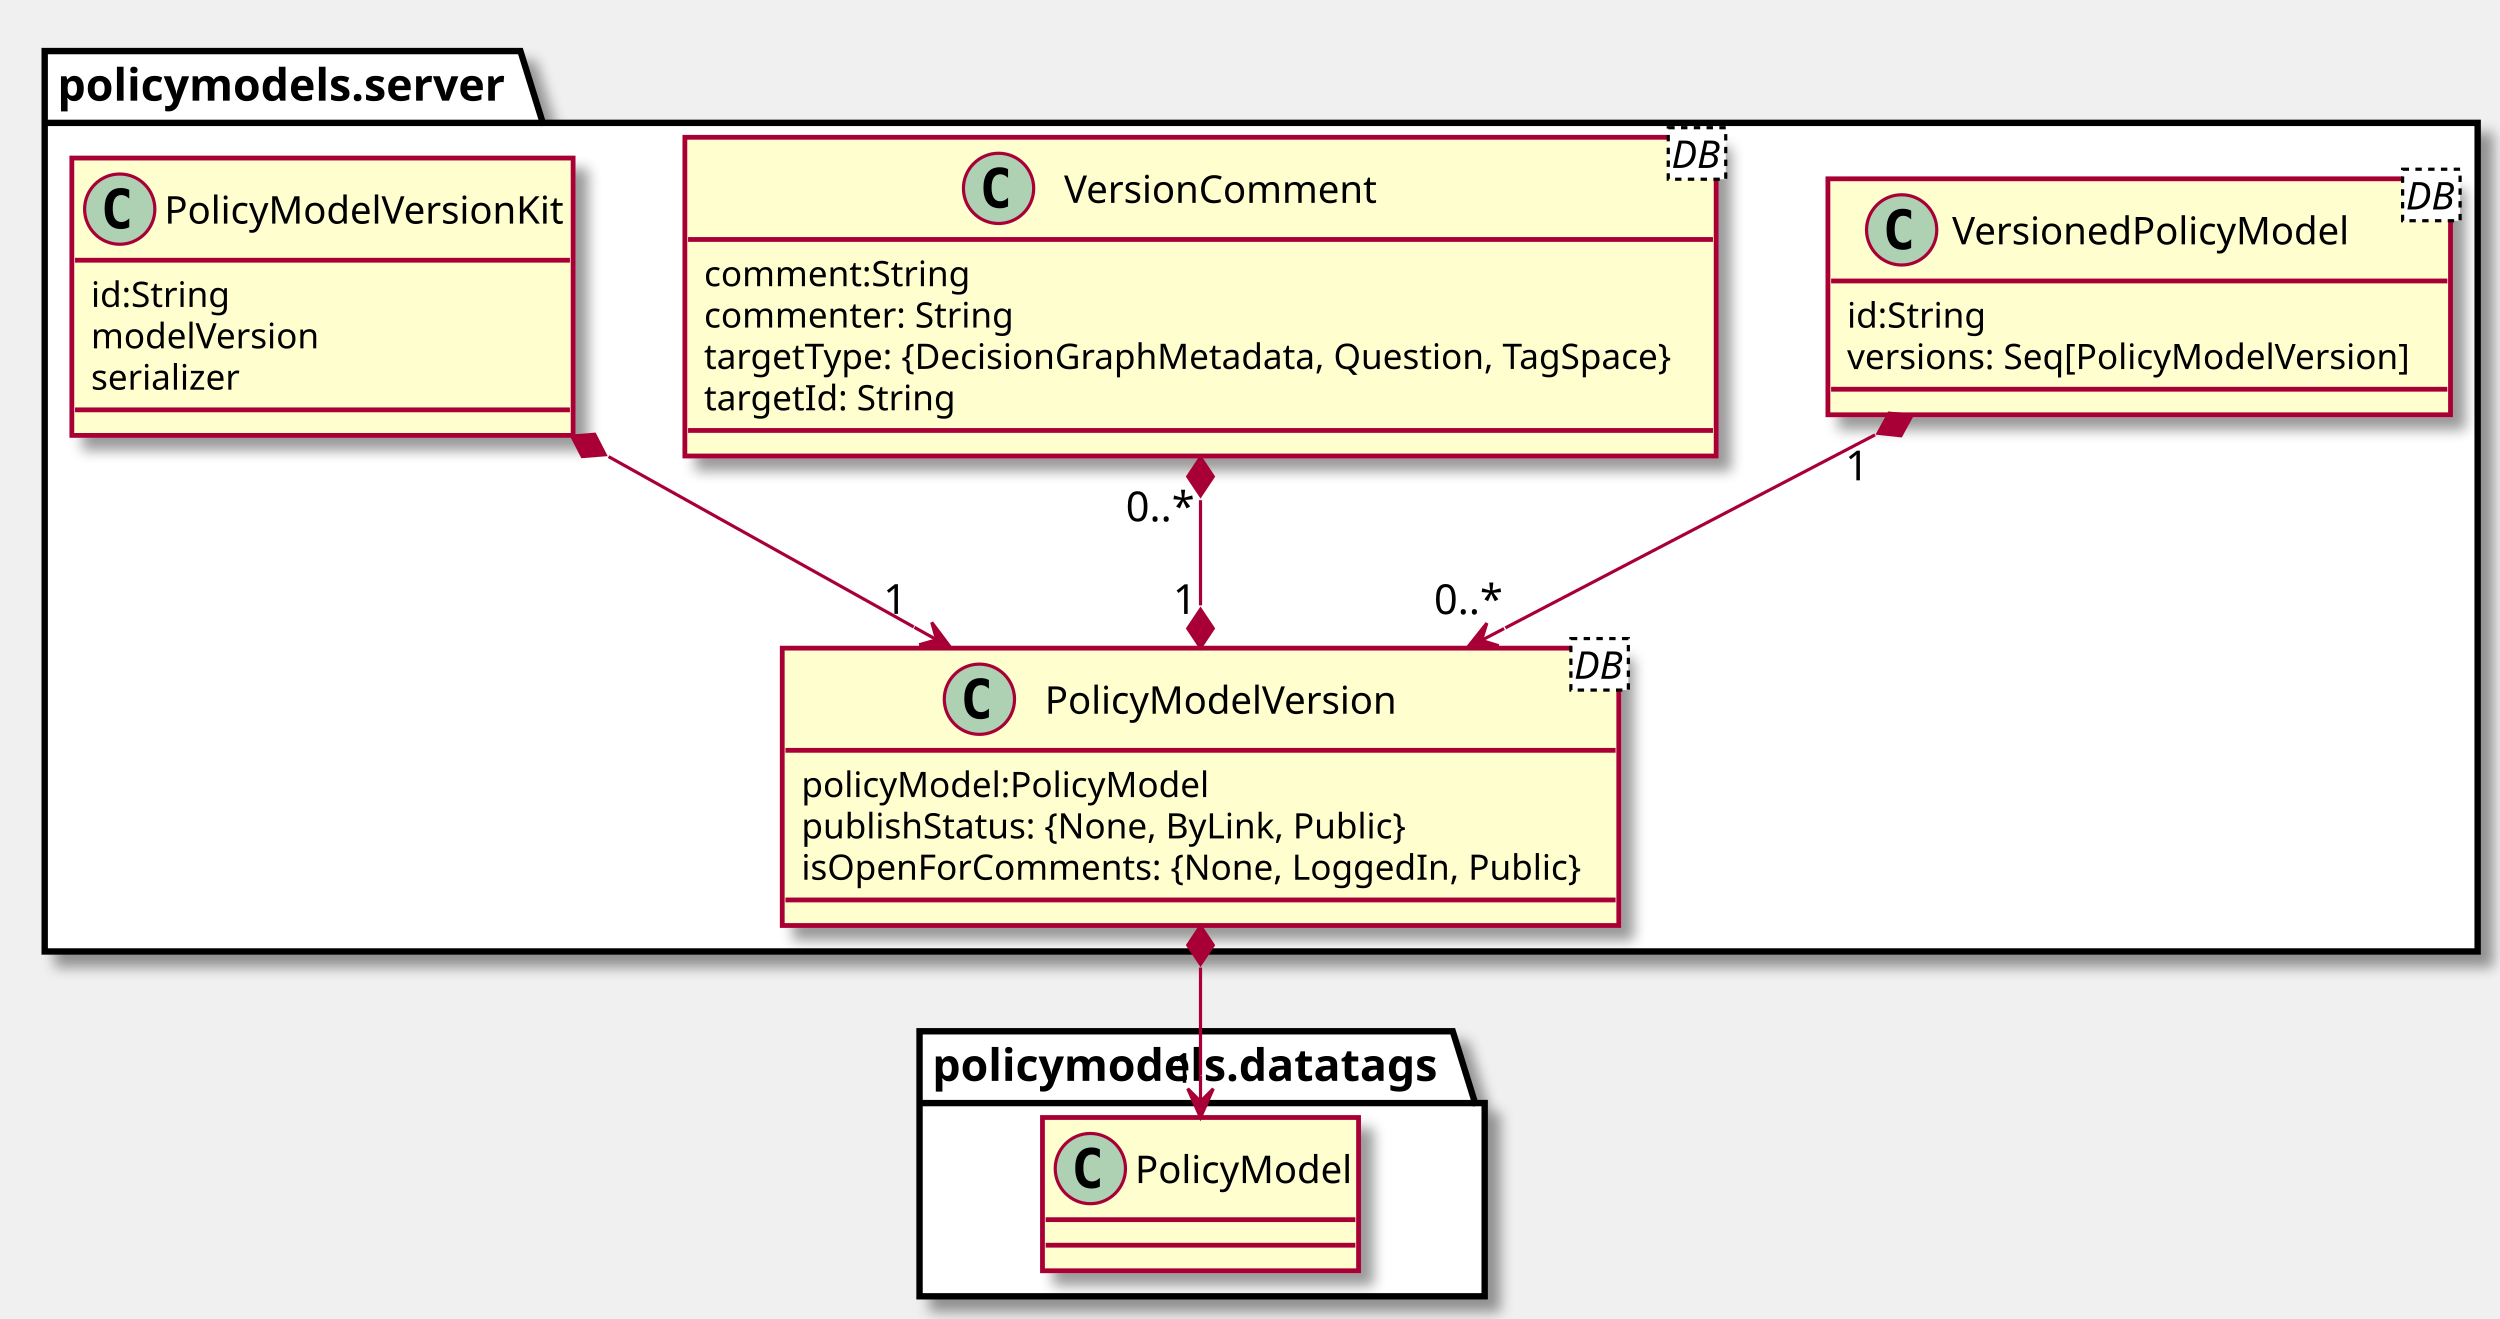
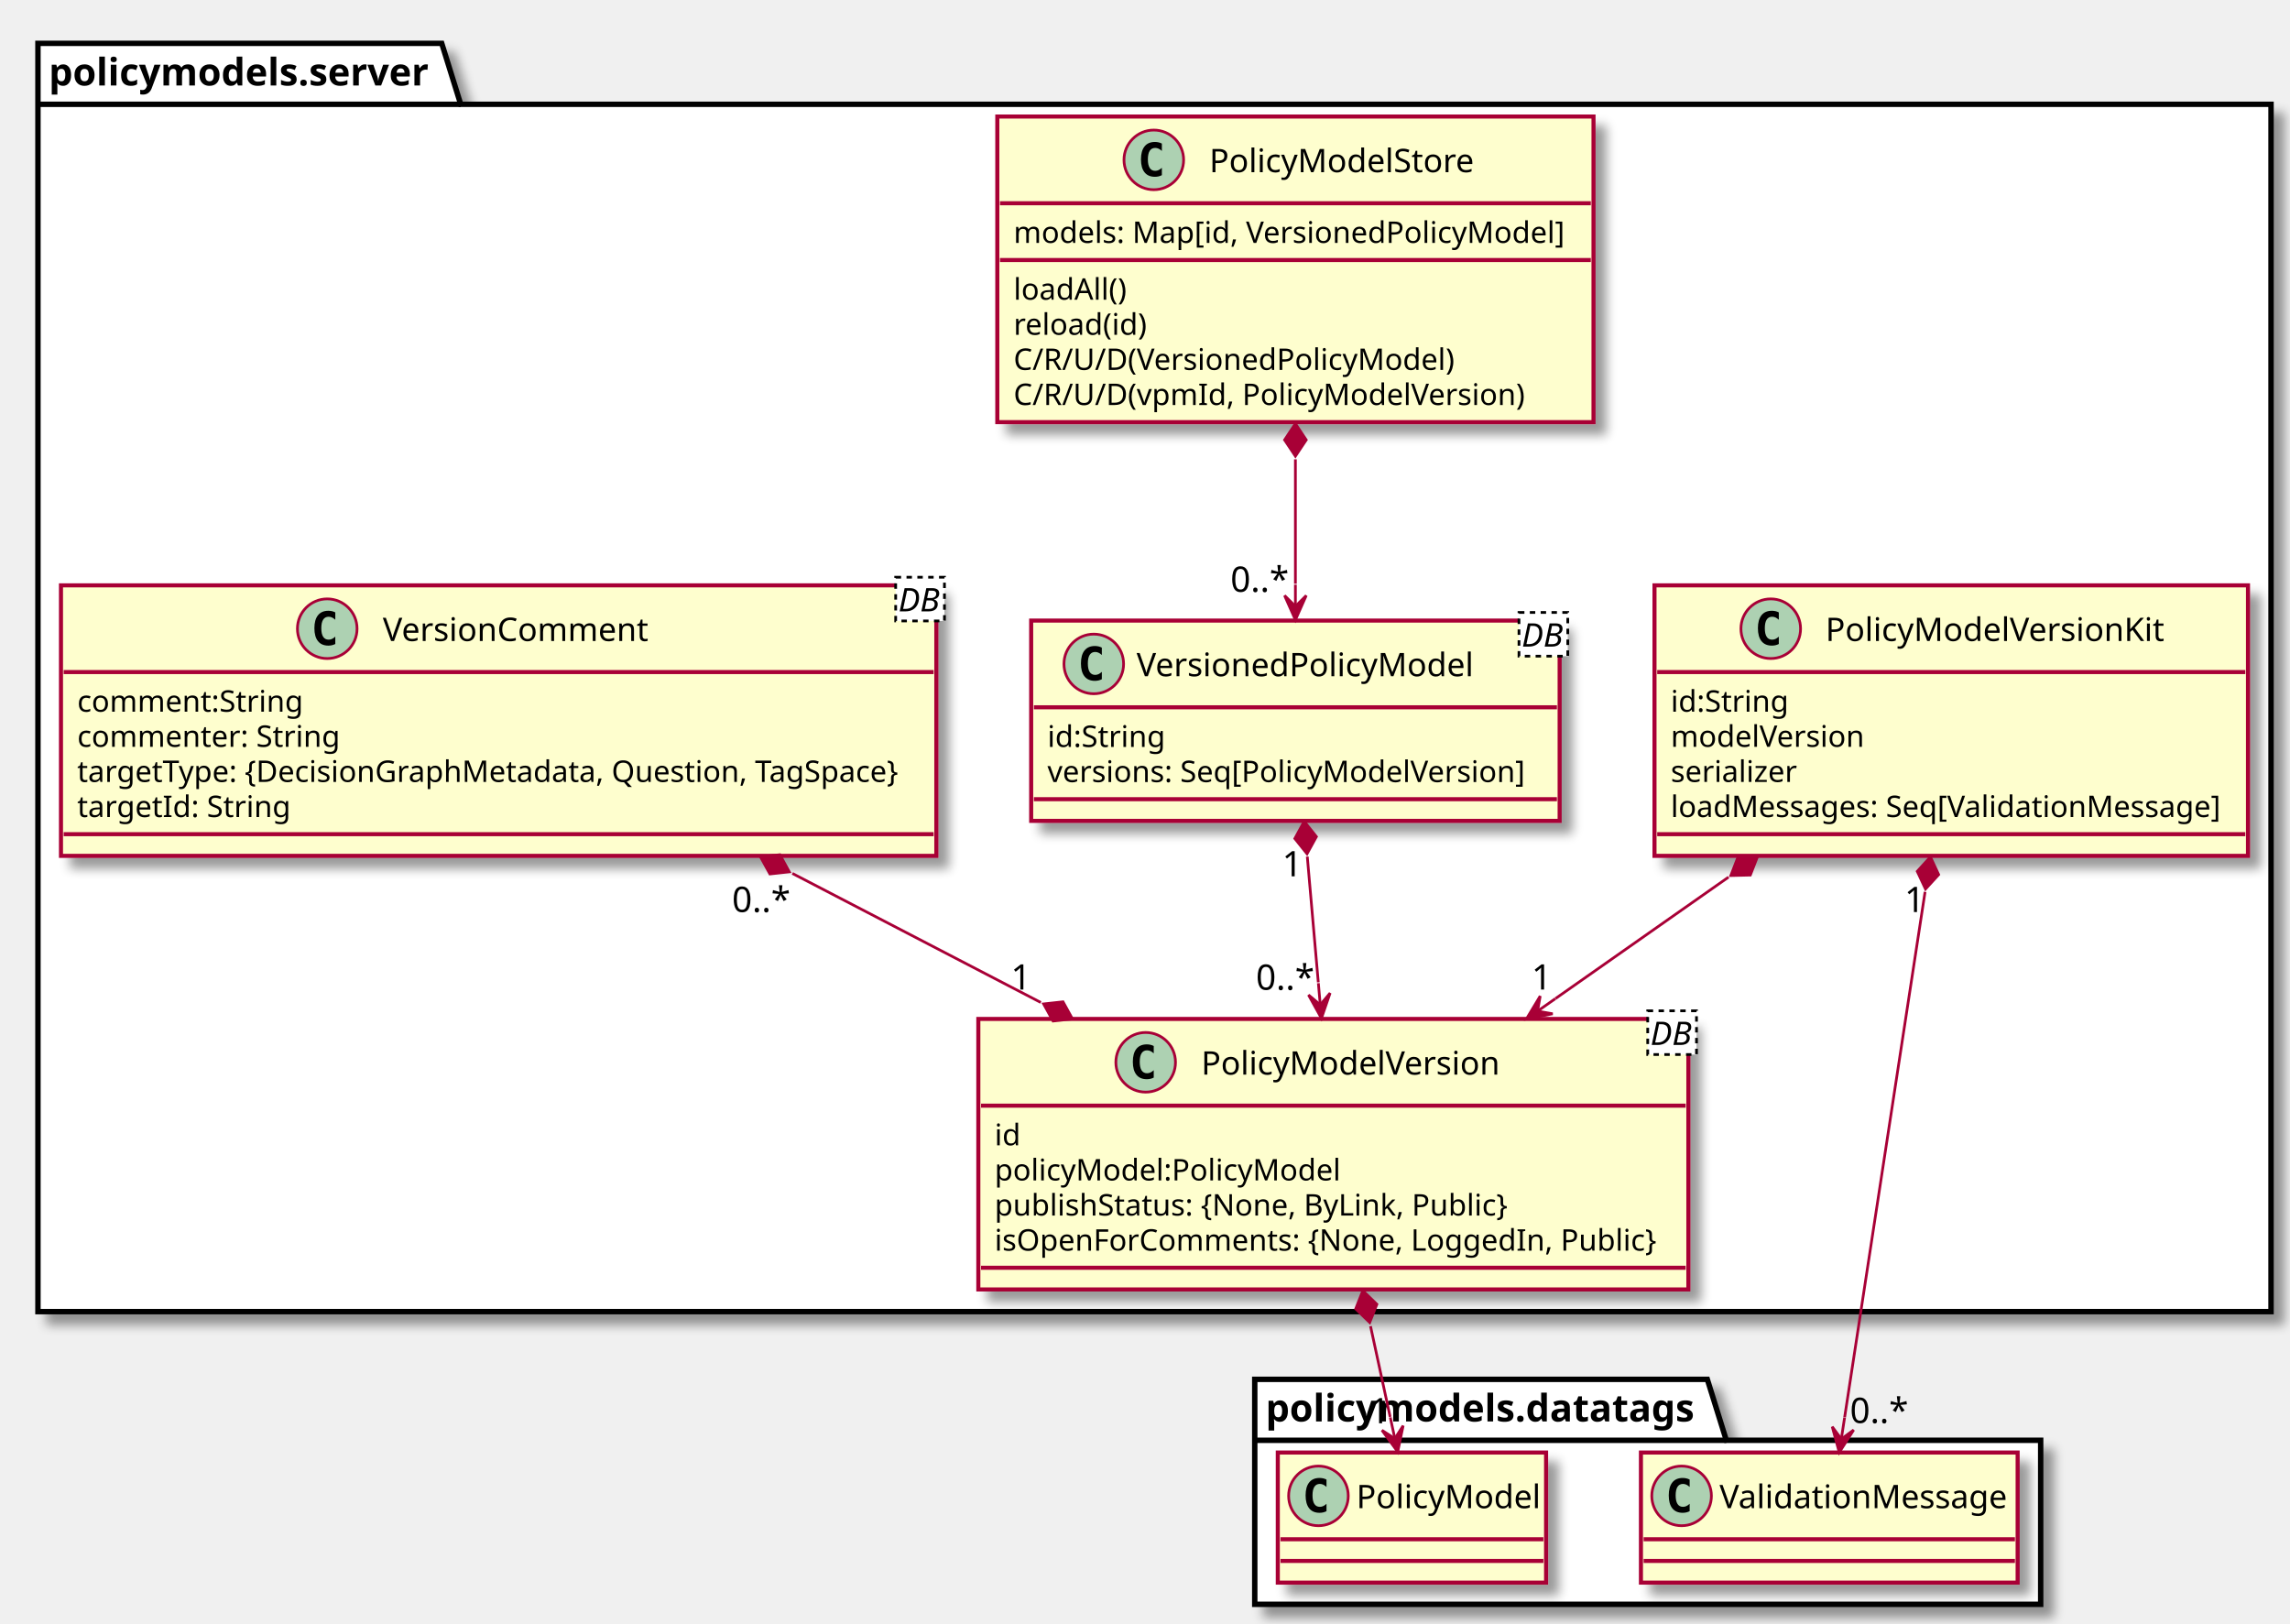
- <svg xmlns="http://www.w3.org/2000/svg" contentScriptType="application/ecmascript" contentStyleType="text/css" height="413px" preserveAspectRatio="none" style="width:783px;height:413px;" version="1.1" viewBox="0 0 783 413" width="783px" zoomAndPan="magnify">
+ <svg xmlns="http://www.w3.org/2000/svg" contentScriptType="application/ecmascript" contentStyleType="text/css" height="599px" preserveAspectRatio="none" style="width:845px;height:599px;" version="1.1" viewBox="0 0 845 599" width="845px" zoomAndPan="magnify">
  <defs>
-     <filter height="300%" id="fdso4ix2hk0kw" width="300%" x="-1" y="-1">
+     <filter height="300%" id="f5ex98ep546f7" width="300%" x="-1" y="-1">
      <feGaussianBlur result="blurOut" stdDeviation="2.0" />
      <feColorMatrix in="blurOut" result="blurOut2" type="matrix" values="0 0 0 0 0 0 0 0 0 0 0 0 0 0 0 0 0 0 .4 0" />
      <feOffset dx="4.0" dy="4.0" in="blurOut2" result="blurOut3" />
      <feBlend in="SourceGraphic" in2="blurOut3" mode="normal" />
    </filter>
  </defs>
  <g>
-     <polygon fill="#FFFFFF" filter="url(#fdso4ix2hk0kw)" points="14,16,163,16,170,38.488,776,38.488,776,298,14,298,14,16" style="stroke: #000000; stroke-width: 2.0;" />
+     <polygon fill="#FFFFFF" filter="url(#f5ex98ep546f7)" points="14,16,163,16,170,38.488,838,38.488,838,484,14,484,14,16" style="stroke: #000000; stroke-width: 2.0;" />
    <line style="stroke: #000000; stroke-width: 2.0;" x1="14" x2="170" y1="38.488" y2="38.488" />
    <text fill="#000000" font-family="sans-serif" font-size="14" font-weight="bold" lengthAdjust="spacingAndGlyphs" textLength="143" x="18" y="31.535">policymodels.server</text>
-     <polygon fill="#FFFFFF" filter="url(#fdso4ix2hk0kw)" points="288,323,455,323,462,345.488,465,345.488,465,406,288,406,288,323" style="stroke: #000000; stroke-width: 2.0;" />
-     <line style="stroke: #000000; stroke-width: 2.0;" x1="288" x2="462" y1="345.488" y2="345.488" />
-     <text fill="#000000" font-family="sans-serif" font-size="14" font-weight="bold" lengthAdjust="spacingAndGlyphs" textLength="161" x="292" y="338.535">policymodels.datatags</text>
-     <rect fill="#FEFECE" filter="url(#fdso4ix2hk0kw)" height="73.91" id="VersionedPolicyModel" style="stroke: #A80036; stroke-width: 1.5;" width="195" x="572.5" y="56" />
-     <ellipse cx="595.6" cy="72" fill="#ADD1B2" rx="11" ry="11" style="stroke: #A80036; stroke-width: 1.0;" />
-     <path d="M598.573,77.643 Q597.992,77.942 597.353,78.091 Q596.714,78.241 596.008,78.241 Q593.501,78.241 592.182,76.589 Q590.862,74.937 590.862,71.816 Q590.862,68.686 592.182,67.035 Q593.501,65.383 596.008,65.383 Q596.714,65.383 597.361,65.532 Q598.009,65.682 598.573,65.981 L598.573,68.703 Q597.942,68.122 597.349,67.852 Q596.755,67.582 596.124,67.582 Q594.78,67.582 594.095,68.649 Q593.41,69.716 593.41,71.816 Q593.41,73.908 594.095,74.974 Q594.78,76.041 596.124,76.041 Q596.755,76.041 597.349,75.771 Q597.942,75.501 598.573,74.92 Z " />
-     <text fill="#000000" font-family="sans-serif" font-size="12" lengthAdjust="spacingAndGlyphs" textLength="125" x="611.4" y="76.535">VersionedPolicyModel</text>
-     <rect fill="#FFFFFF" height="16.133" style="stroke: #000000; stroke-width: 1.0; stroke-dasharray: 2.0,2.0;" width="18" x="752.5" y="53" />
-     <text fill="#000000" font-family="sans-serif" font-size="12" font-style="italic" lengthAdjust="spacingAndGlyphs" textLength="16" x="753.5" y="65.602">DB</text>
-     <line style="stroke: #A80036; stroke-width: 1.5;" x1="573.5" x2="766.5" y1="88" y2="88" />
-     <text fill="#000000" font-family="sans-serif" font-size="11" lengthAdjust="spacingAndGlyphs" textLength="45" x="578.5" y="102.635">id:String</text>
-     <text fill="#000000" font-family="sans-serif" font-size="11" lengthAdjust="spacingAndGlyphs" textLength="183" x="578.5" y="115.59">versions: Seq[PolicyModelVersion]</text>
-     <line style="stroke: #A80036; stroke-width: 1.5;" x1="573.5" x2="766.5" y1="121.91" y2="121.91" />
-     <rect fill="#FEFECE" filter="url(#fdso4ix2hk0kw)" height="86.865" id="PolicyModelVersion" style="stroke: #A80036; stroke-width: 1.5;" width="262" x="245" y="203" />
-     <ellipse cx="306.75" cy="219" fill="#ADD1B2" rx="11" ry="11" style="stroke: #A80036; stroke-width: 1.0;" />
-     <path d="M309.723,224.643 Q309.142,224.942 308.503,225.091 Q307.864,225.241 307.158,225.241 Q304.651,225.241 303.332,223.589 Q302.012,221.937 302.012,218.816 Q302.012,215.686 303.332,214.035 Q304.651,212.383 307.158,212.383 Q307.864,212.383 308.511,212.532 Q309.159,212.682 309.723,212.981 L309.723,215.703 Q309.092,215.122 308.499,214.852 Q307.905,214.583 307.274,214.583 Q305.93,214.583 305.245,215.649 Q304.56,216.716 304.56,218.816 Q304.56,220.908 305.245,221.974 Q305.93,223.041 307.274,223.041 Q307.905,223.041 308.499,222.771 Q309.092,222.501 309.723,221.92 Z " />
-     <text fill="#000000" font-family="sans-serif" font-size="12" lengthAdjust="spacingAndGlyphs" textLength="110" x="327.25" y="223.535">PolicyModelVersion</text>
-     <rect fill="#FFFFFF" height="16.133" style="stroke: #000000; stroke-width: 1.0; stroke-dasharray: 2.0,2.0;" width="18" x="492" y="200" />
-     <text fill="#000000" font-family="sans-serif" font-size="12" font-style="italic" lengthAdjust="spacingAndGlyphs" textLength="16" x="493" y="212.602">DB</text>
-     <line style="stroke: #A80036; stroke-width: 1.5;" x1="246" x2="506" y1="235" y2="235" />
-     <text fill="#000000" font-family="sans-serif" font-size="11" lengthAdjust="spacingAndGlyphs" textLength="130" x="251" y="249.635">policyModel:PolicyModel</text>
-     <text fill="#000000" font-family="sans-serif" font-size="11" lengthAdjust="spacingAndGlyphs" textLength="193" x="251" y="262.59">publishStatus: {None, ByLink, Public}</text>
-     <text fill="#000000" font-family="sans-serif" font-size="11" lengthAdjust="spacingAndGlyphs" textLength="250" x="251" y="275.545">isOpenForComments: {None, LoggedIn, Public}</text>
-     <line style="stroke: #A80036; stroke-width: 1.5;" x1="246" x2="506" y1="281.865" y2="281.865" />
-     <rect fill="#FEFECE" filter="url(#fdso4ix2hk0kw)" height="99.82" id="VersionComment" style="stroke: #A80036; stroke-width: 1.5;" width="323" x="214.5" y="43" />
-     <ellipse cx="312.75" cy="59" fill="#ADD1B2" rx="11" ry="11" style="stroke: #A80036; stroke-width: 1.0;" />
-     <path d="M315.723,64.643 Q315.142,64.942 314.503,65.091 Q313.864,65.241 313.158,65.241 Q310.651,65.241 309.332,63.589 Q308.012,61.937 308.012,58.816 Q308.012,55.687 309.332,54.035 Q310.651,52.383 313.158,52.383 Q313.864,52.383 314.511,52.532 Q315.159,52.682 315.723,52.98 L315.723,55.703 Q315.092,55.122 314.499,54.852 Q313.905,54.583 313.274,54.583 Q311.93,54.583 311.245,55.649 Q310.56,56.716 310.56,58.816 Q310.56,60.908 311.245,61.974 Q311.93,63.041 313.274,63.041 Q313.905,63.041 314.499,62.771 Q315.092,62.502 315.723,61.92 Z " />
-     <text fill="#000000" font-family="sans-serif" font-size="12" lengthAdjust="spacingAndGlyphs" textLength="98" x="333.25" y="63.535">VersionComment</text>
-     <rect fill="#FFFFFF" height="16.133" style="stroke: #000000; stroke-width: 1.0; stroke-dasharray: 2.0,2.0;" width="18" x="522.5" y="40" />
-     <text fill="#000000" font-family="sans-serif" font-size="12" font-style="italic" lengthAdjust="spacingAndGlyphs" textLength="16" x="523.5" y="52.602">DB</text>
-     <line style="stroke: #A80036; stroke-width: 1.5;" x1="215.5" x2="536.5" y1="75" y2="75" />
-     <text fill="#000000" font-family="sans-serif" font-size="11" lengthAdjust="spacingAndGlyphs" textLength="85" x="220.5" y="89.635">comment:String</text>
-     <text fill="#000000" font-family="sans-serif" font-size="11" lengthAdjust="spacingAndGlyphs" textLength="99" x="220.5" y="102.59">commenter: String</text>
-     <text fill="#000000" font-family="sans-serif" font-size="11" lengthAdjust="spacingAndGlyphs" textLength="311" x="220.5" y="115.545">targetType: {DecisionGraphMetadata, Question, TagSpace}</text>
-     <text fill="#000000" font-family="sans-serif" font-size="11" lengthAdjust="spacingAndGlyphs" textLength="80" x="220.5" y="128.5">targetId: String</text>
-     <line style="stroke: #A80036; stroke-width: 1.5;" x1="215.5" x2="536.5" y1="134.82" y2="134.82" />
-     <rect fill="#FEFECE" filter="url(#fdso4ix2hk0kw)" height="86.865" id="PolicyModelVersionKit" style="stroke: #A80036; stroke-width: 1.5;" width="157" x="22.5" y="49.5" />
-     <ellipse cx="37.5" cy="65.5" fill="#ADD1B2" rx="11" ry="11" style="stroke: #A80036; stroke-width: 1.0;" />
-     <path d="M40.473,71.143 Q39.892,71.442 39.253,71.591 Q38.614,71.741 37.908,71.741 Q35.401,71.741 34.081,70.089 Q32.762,68.437 32.762,65.316 Q32.762,62.187 34.081,60.535 Q35.401,58.883 37.908,58.883 Q38.614,58.883 39.261,59.032 Q39.909,59.182 40.473,59.48 L40.473,62.203 Q39.842,61.622 39.249,61.352 Q38.655,61.083 38.024,61.083 Q36.68,61.083 35.995,62.149 Q35.31,63.216 35.31,65.316 Q35.31,67.408 35.995,68.474 Q36.68,69.541 38.024,69.541 Q38.655,69.541 39.249,69.271 Q39.842,69.001 40.473,68.42 Z " />
-     <text fill="#000000" font-family="sans-serif" font-size="12" lengthAdjust="spacingAndGlyphs" textLength="125" x="51.5" y="70.035">PolicyModelVersionKit</text>
-     <line style="stroke: #A80036; stroke-width: 1.5;" x1="23.5" x2="178.5" y1="81.5" y2="81.5" />
-     <text fill="#000000" font-family="sans-serif" font-size="11" lengthAdjust="spacingAndGlyphs" textLength="45" x="28.5" y="96.135">id:String</text>
-     <text fill="#000000" font-family="sans-serif" font-size="11" lengthAdjust="spacingAndGlyphs" textLength="74" x="28.5" y="109.09">modelVersion</text>
-     <text fill="#000000" font-family="sans-serif" font-size="11" lengthAdjust="spacingAndGlyphs" textLength="49" x="28.5" y="122.045">serializer</text>
-     <line style="stroke: #A80036; stroke-width: 1.5;" x1="23.5" x2="178.5" y1="128.365" y2="128.365" />
-     <rect fill="#FEFECE" filter="url(#fdso4ix2hk0kw)" height="48" id="PolicyModel" style="stroke: #A80036; stroke-width: 1.5;" width="99" x="326.5" y="350" />
-     <ellipse cx="341.5" cy="366" fill="#ADD1B2" rx="11" ry="11" style="stroke: #A80036; stroke-width: 1.0;" />
-     <path d="M344.473,371.643 Q343.892,371.942 343.253,372.091 Q342.614,372.241 341.908,372.241 Q339.401,372.241 338.082,370.589 Q336.762,368.937 336.762,365.816 Q336.762,362.687 338.082,361.035 Q339.401,359.383 341.908,359.383 Q342.614,359.383 343.261,359.532 Q343.909,359.682 344.473,359.981 L344.473,362.703 Q343.842,362.122 343.249,361.852 Q342.655,361.582 342.024,361.582 Q340.68,361.582 339.995,362.649 Q339.31,363.716 339.31,365.816 Q339.31,367.908 339.995,368.974 Q340.68,370.041 342.024,370.041 Q342.655,370.041 343.249,369.771 Q343.842,369.502 344.473,368.92 Z " />
-     <text fill="#000000" font-family="sans-serif" font-size="12" lengthAdjust="spacingAndGlyphs" textLength="67" x="355.5" y="370.535">PolicyModel</text>
-     <line style="stroke: #A80036; stroke-width: 1.5;" x1="327.5" x2="424.5" y1="382" y2="382" />
-     <line style="stroke: #A80036; stroke-width: 1.5;" x1="327.5" x2="424.5" y1="390" y2="390" />
-     <path d="M587.257,136.201 C551.245,155.003 508.826,177.15 471.485,196.646 " fill="none" id="VersionedPolicyModel-PolicyModelVersion" style="stroke: #A80036; stroke-width: 1.0;" />
-     <polygon fill="#A80036" points="459.554,202.876,469.384,202.256,463.986,200.561,465.681,195.164,459.554,202.876" style="stroke: #A80036; stroke-width: 1.0;" />
-     <line style="stroke: #A80036; stroke-width: 1.0;" x1="463.986" x2="471.078" y1="200.561" y2="196.859" />
-     <polygon fill="#A80036" points="598.831,130.158,591.661,129.389,588.193,135.712,595.363,136.481,598.831,130.158" style="stroke: #A80036; stroke-width: 1.0;" />
-     <text fill="#000000" font-family="sans-serif" font-size="13" lengthAdjust="spacingAndGlyphs" textLength="8" x="577.911" y="150.436">1</text>
-     <text fill="#000000" font-family="sans-serif" font-size="13" lengthAdjust="spacingAndGlyphs" textLength="22" x="449.118" y="192.332">0..*</text>
-     <path d="M376,156.659 C376,167.584 376,178.873 376,189.606 " fill="none" id="VersionComment-PolicyModelVersion" style="stroke: #A80036; stroke-width: 1.0;" />
-     <polygon fill="#A80036" points="376,202.834,380,196.834,376,190.834,372,196.834,376,202.834" style="stroke: #A80036; stroke-width: 1.0;" />
-     <polygon fill="#A80036" points="376,143.262,372,149.262,376,155.262,380,149.262,376,143.262" style="stroke: #A80036; stroke-width: 1.0;" />
-     <text fill="#000000" font-family="sans-serif" font-size="13" lengthAdjust="spacingAndGlyphs" textLength="22" x="352.591" y="163.262">0..*</text>
-     <text fill="#000000" font-family="sans-serif" font-size="13" lengthAdjust="spacingAndGlyphs" textLength="8" x="367.363" y="192.283">1</text>
-     <path d="M190.597,143.011 C221.241,160.117 255.514,179.247 286.177,196.362 " fill="none" id="PolicyModelVersionKit-PolicyModelVersion" style="stroke: #A80036; stroke-width: 1.0;" />
-     <polygon fill="#A80036" points="297.736,202.815,291.827,194.935,293.37,200.378,287.928,201.921,297.736,202.815" style="stroke: #A80036; stroke-width: 1.0;" />
-     <line style="stroke: #A80036; stroke-width: 1.0;" x1="293.37" x2="286.385" y1="200.378" y2="196.478" />
-     <polygon fill="#A80036" points="179.068,136.576,182.358,142.993,189.547,142.425,186.257,136.008,179.068,136.576" style="stroke: #A80036; stroke-width: 1.0;" />
-     <text fill="#000000" font-family="sans-serif" font-size="13" lengthAdjust="spacingAndGlyphs" textLength="8" x="276.626" y="192.261">1</text>
-     <path d="M376,303.025 C376,314.494 376,326.279 376,336.87 " fill="none" id="PolicyModelVersion-PolicyModel" style="stroke: #A80036; stroke-width: 1.0;" />
-     <polygon fill="#A80036" points="376,349.977,380,340.977,376,344.977,372,340.977,376,349.977" style="stroke: #A80036; stroke-width: 1.0;" />
-     <line style="stroke: #A80036; stroke-width: 1.0;" x1="376" x2="376" y1="344.977" y2="336.977" />
-     <polygon fill="#A80036" points="376,290.022,372,296.022,376,302.022,380,296.022,376,290.022" style="stroke: #A80036; stroke-width: 1.0;" />
-     <text fill="#000000" font-family="sans-serif" font-size="13" lengthAdjust="spacingAndGlyphs" textLength="8" x="366.925" y="339.116">1</text>
+     <polygon fill="#FFFFFF" filter="url(#f5ex98ep546f7)" points="463,509,630,509,637,531.488,753,531.488,753,592,463,592,463,509" style="stroke: #000000; stroke-width: 2.0;" />
+     <line style="stroke: #000000; stroke-width: 2.0;" x1="463" x2="637" y1="531.488" y2="531.488" />
+     <text fill="#000000" font-family="sans-serif" font-size="14" font-weight="bold" lengthAdjust="spacingAndGlyphs" textLength="161" x="467" y="524.535">policymodels.datatags</text>
+     <rect fill="#FEFECE" filter="url(#f5ex98ep546f7)" height="112.775" id="PolicyModelStore" style="stroke: #A80036; stroke-width: 1.5;" width="220" x="368" y="43" />
+     <ellipse cx="425.75" cy="59" fill="#ADD1B2" rx="11" ry="11" style="stroke: #A80036; stroke-width: 1.0;" />
+     <path d="M428.723,64.643 Q428.142,64.942 427.503,65.091 Q426.864,65.241 426.158,65.241 Q423.651,65.241 422.332,63.589 Q421.012,61.937 421.012,58.816 Q421.012,55.687 422.332,54.035 Q423.651,52.383 426.158,52.383 Q426.864,52.383 427.511,52.532 Q428.159,52.682 428.723,52.98 L428.723,55.703 Q428.092,55.122 427.499,54.852 Q426.905,54.583 426.274,54.583 Q424.93,54.583 424.245,55.649 Q423.56,56.716 423.56,58.816 Q423.56,60.908 424.245,61.974 Q424.93,63.041 426.274,63.041 Q426.905,63.041 427.499,62.771 Q428.092,62.502 428.723,61.92 Z " />
+     <text fill="#000000" font-family="sans-serif" font-size="12" lengthAdjust="spacingAndGlyphs" textLength="96" x="446.25" y="63.535">PolicyModelStore</text>
+     <line style="stroke: #A80036; stroke-width: 1.5;" x1="369" x2="587" y1="75" y2="75" />
+     <text fill="#000000" font-family="sans-serif" font-size="11" lengthAdjust="spacingAndGlyphs" textLength="208" x="374" y="89.635">models: Map[id, VersionedPolicyModel]</text>
+     <line style="stroke: #A80036; stroke-width: 1.5;" x1="369" x2="587" y1="95.955" y2="95.955" />
+     <text fill="#000000" font-family="sans-serif" font-size="11" lengthAdjust="spacingAndGlyphs" textLength="45" x="374" y="110.59">loadAll()</text>
+     <text fill="#000000" font-family="sans-serif" font-size="11" lengthAdjust="spacingAndGlyphs" textLength="52" x="374" y="123.545">reload(id)</text>
+     <text fill="#000000" font-family="sans-serif" font-size="11" lengthAdjust="spacingAndGlyphs" textLength="174" x="374" y="136.5">C/R/U/D(VersionedPolicyModel)</text>
+     <text fill="#000000" font-family="sans-serif" font-size="11" lengthAdjust="spacingAndGlyphs" textLength="200" x="374" y="149.455">C/R/U/D(vpmId, PolicyModelVersion)</text>
+     <rect fill="#FEFECE" filter="url(#f5ex98ep546f7)" height="73.91" id="VersionedPolicyModel" style="stroke: #A80036; stroke-width: 1.5;" width="195" x="380.5" y="229" />
+     <ellipse cx="403.6" cy="245" fill="#ADD1B2" rx="11" ry="11" style="stroke: #A80036; stroke-width: 1.0;" />
+     <path d="M406.573,250.643 Q405.992,250.942 405.353,251.091 Q404.714,251.241 404.008,251.241 Q401.501,251.241 400.182,249.589 Q398.862,247.937 398.862,244.816 Q398.862,241.686 400.182,240.035 Q401.501,238.383 404.008,238.383 Q404.714,238.383 405.361,238.532 Q406.009,238.682 406.573,238.981 L406.573,241.703 Q405.942,241.122 405.349,240.852 Q404.755,240.583 404.124,240.583 Q402.78,240.583 402.095,241.649 Q401.41,242.716 401.41,244.816 Q401.41,246.908 402.095,247.974 Q402.78,249.041 404.124,249.041 Q404.755,249.041 405.349,248.771 Q405.942,248.501 406.573,247.92 Z " />
+     <text fill="#000000" font-family="sans-serif" font-size="12" lengthAdjust="spacingAndGlyphs" textLength="125" x="419.4" y="249.535">VersionedPolicyModel</text>
+     <rect fill="#FFFFFF" height="16.133" style="stroke: #000000; stroke-width: 1.0; stroke-dasharray: 2.0,2.0;" width="18" x="560.5" y="226" />
+     <text fill="#000000" font-family="sans-serif" font-size="12" font-style="italic" lengthAdjust="spacingAndGlyphs" textLength="16" x="561.5" y="238.602">DB</text>
+     <line style="stroke: #A80036; stroke-width: 1.5;" x1="381.5" x2="574.5" y1="261" y2="261" />
+     <text fill="#000000" font-family="sans-serif" font-size="11" lengthAdjust="spacingAndGlyphs" textLength="45" x="386.5" y="275.635">id:String</text>
+     <text fill="#000000" font-family="sans-serif" font-size="11" lengthAdjust="spacingAndGlyphs" textLength="183" x="386.5" y="288.59">versions: Seq[PolicyModelVersion]</text>
+     <line style="stroke: #A80036; stroke-width: 1.5;" x1="381.5" x2="574.5" y1="294.91" y2="294.91" />
+     <rect fill="#FEFECE" filter="url(#f5ex98ep546f7)" height="99.82" id="PolicyModelVersion" style="stroke: #A80036; stroke-width: 1.5;" width="262" x="361" y="376" />
+     <ellipse cx="422.75" cy="392" fill="#ADD1B2" rx="11" ry="11" style="stroke: #A80036; stroke-width: 1.0;" />
+     <path d="M425.723,397.643 Q425.142,397.942 424.503,398.091 Q423.864,398.241 423.158,398.241 Q420.651,398.241 419.332,396.589 Q418.012,394.937 418.012,391.816 Q418.012,388.687 419.332,387.035 Q420.651,385.383 423.158,385.383 Q423.864,385.383 424.511,385.532 Q425.159,385.682 425.723,385.981 L425.723,388.703 Q425.092,388.122 424.499,387.852 Q423.905,387.582 423.274,387.582 Q421.93,387.582 421.245,388.649 Q420.56,389.716 420.56,391.816 Q420.56,393.908 421.245,394.974 Q421.93,396.041 423.274,396.041 Q423.905,396.041 424.499,395.771 Q425.092,395.502 425.723,394.92 Z " />
+     <text fill="#000000" font-family="sans-serif" font-size="12" lengthAdjust="spacingAndGlyphs" textLength="110" x="443.25" y="396.535">PolicyModelVersion</text>
+     <rect fill="#FFFFFF" height="16.133" style="stroke: #000000; stroke-width: 1.0; stroke-dasharray: 2.0,2.0;" width="18" x="608" y="373" />
+     <text fill="#000000" font-family="sans-serif" font-size="12" font-style="italic" lengthAdjust="spacingAndGlyphs" textLength="16" x="609" y="385.602">DB</text>
+     <line style="stroke: #A80036; stroke-width: 1.5;" x1="362" x2="622" y1="408" y2="408" />
+     <text fill="#000000" font-family="sans-serif" font-size="11" lengthAdjust="spacingAndGlyphs" textLength="10" x="367" y="422.635">id</text>
+     <text fill="#000000" font-family="sans-serif" font-size="11" lengthAdjust="spacingAndGlyphs" textLength="130" x="367" y="435.59">policyModel:PolicyModel</text>
+     <text fill="#000000" font-family="sans-serif" font-size="11" lengthAdjust="spacingAndGlyphs" textLength="193" x="367" y="448.545">publishStatus: {None, ByLink, Public}</text>
+     <text fill="#000000" font-family="sans-serif" font-size="11" lengthAdjust="spacingAndGlyphs" textLength="250" x="367" y="461.5">isOpenForComments: {None, LoggedIn, Public}</text>
+     <line style="stroke: #A80036; stroke-width: 1.5;" x1="362" x2="622" y1="467.82" y2="467.82" />
+     <rect fill="#FEFECE" filter="url(#f5ex98ep546f7)" height="99.82" id="VersionComment" style="stroke: #A80036; stroke-width: 1.5;" width="323" x="22.5" y="216" />
+     <ellipse cx="120.75" cy="232" fill="#ADD1B2" rx="11" ry="11" style="stroke: #A80036; stroke-width: 1.0;" />
+     <path d="M123.723,237.643 Q123.142,237.942 122.503,238.091 Q121.864,238.241 121.158,238.241 Q118.651,238.241 117.332,236.589 Q116.012,234.937 116.012,231.816 Q116.012,228.686 117.332,227.035 Q118.651,225.383 121.158,225.383 Q121.864,225.383 122.511,225.532 Q123.159,225.682 123.723,225.981 L123.723,228.703 Q123.092,228.122 122.499,227.852 Q121.905,227.583 121.274,227.583 Q119.93,227.583 119.245,228.649 Q118.56,229.716 118.56,231.816 Q118.56,233.908 119.245,234.974 Q119.93,236.041 121.274,236.041 Q121.905,236.041 122.499,235.771 Q123.092,235.501 123.723,234.92 Z " />
+     <text fill="#000000" font-family="sans-serif" font-size="12" lengthAdjust="spacingAndGlyphs" textLength="98" x="141.25" y="236.535">VersionComment</text>
+     <rect fill="#FFFFFF" height="16.133" style="stroke: #000000; stroke-width: 1.0; stroke-dasharray: 2.0,2.0;" width="18" x="330.5" y="213" />
+     <text fill="#000000" font-family="sans-serif" font-size="12" font-style="italic" lengthAdjust="spacingAndGlyphs" textLength="16" x="331.5" y="225.602">DB</text>
+     <line style="stroke: #A80036; stroke-width: 1.5;" x1="23.5" x2="344.5" y1="248" y2="248" />
+     <text fill="#000000" font-family="sans-serif" font-size="11" lengthAdjust="spacingAndGlyphs" textLength="85" x="28.5" y="262.635">comment:String</text>
+     <text fill="#000000" font-family="sans-serif" font-size="11" lengthAdjust="spacingAndGlyphs" textLength="99" x="28.5" y="275.59">commenter: String</text>
+     <text fill="#000000" font-family="sans-serif" font-size="11" lengthAdjust="spacingAndGlyphs" textLength="311" x="28.5" y="288.545">targetType: {DecisionGraphMetadata, Question, TagSpace}</text>
+     <text fill="#000000" font-family="sans-serif" font-size="11" lengthAdjust="spacingAndGlyphs" textLength="80" x="28.5" y="301.5">targetId: String</text>
+     <line style="stroke: #A80036; stroke-width: 1.5;" x1="23.5" x2="344.5" y1="307.82" y2="307.82" />
+     <rect fill="#FEFECE" filter="url(#f5ex98ep546f7)" height="99.82" id="PolicyModelVersionKit" style="stroke: #A80036; stroke-width: 1.5;" width="219" x="610.5" y="216" />
+     <ellipse cx="653.4" cy="232" fill="#ADD1B2" rx="11" ry="11" style="stroke: #A80036; stroke-width: 1.0;" />
+     <path d="M656.373,237.643 Q655.792,237.942 655.153,238.091 Q654.514,238.241 653.808,238.241 Q651.301,238.241 649.981,236.589 Q648.662,234.937 648.662,231.816 Q648.662,228.686 649.981,227.035 Q651.301,225.383 653.808,225.383 Q654.514,225.383 655.161,225.532 Q655.809,225.682 656.373,225.981 L656.373,228.703 Q655.742,228.122 655.149,227.852 Q654.555,227.583 653.924,227.583 Q652.58,227.583 651.895,228.649 Q651.21,229.716 651.21,231.816 Q651.21,233.908 651.895,234.974 Q652.58,236.041 653.924,236.041 Q654.555,236.041 655.149,235.771 Q655.742,235.501 656.373,234.92 Z " />
+     <text fill="#000000" font-family="sans-serif" font-size="12" lengthAdjust="spacingAndGlyphs" textLength="125" x="673.6" y="236.535">PolicyModelVersionKit</text>
+     <line style="stroke: #A80036; stroke-width: 1.5;" x1="611.5" x2="828.5" y1="248" y2="248" />
+     <text fill="#000000" font-family="sans-serif" font-size="11" lengthAdjust="spacingAndGlyphs" textLength="45" x="616.5" y="262.635">id:String</text>
+     <text fill="#000000" font-family="sans-serif" font-size="11" lengthAdjust="spacingAndGlyphs" textLength="74" x="616.5" y="275.59">modelVersion</text>
+     <text fill="#000000" font-family="sans-serif" font-size="11" lengthAdjust="spacingAndGlyphs" textLength="49" x="616.5" y="288.545">serializer</text>
+     <text fill="#000000" font-family="sans-serif" font-size="11" lengthAdjust="spacingAndGlyphs" textLength="207" x="616.5" y="301.5">loadMessages: Seq[ValidationMessage]</text>
+     <line style="stroke: #A80036; stroke-width: 1.5;" x1="611.5" x2="828.5" y1="307.82" y2="307.82" />
+     <rect fill="#FEFECE" filter="url(#f5ex98ep546f7)" height="48" id="PolicyModel" style="stroke: #A80036; stroke-width: 1.5;" width="99" x="471.5" y="536" />
+     <ellipse cx="486.5" cy="552" fill="#ADD1B2" rx="11" ry="11" style="stroke: #A80036; stroke-width: 1.0;" />
+     <path d="M489.473,557.643 Q488.892,557.942 488.253,558.091 Q487.614,558.241 486.908,558.241 Q484.401,558.241 483.082,556.589 Q481.762,554.937 481.762,551.816 Q481.762,548.687 483.082,547.035 Q484.401,545.383 486.908,545.383 Q487.614,545.383 488.261,545.532 Q488.909,545.682 489.473,545.981 L489.473,548.703 Q488.842,548.122 488.249,547.852 Q487.655,547.582 487.024,547.582 Q485.68,547.582 484.995,548.649 Q484.31,549.716 484.31,551.816 Q484.31,553.908 484.995,554.974 Q485.68,556.041 487.024,556.041 Q487.655,556.041 488.249,555.771 Q488.842,555.501 489.473,554.92 Z " />
+     <text fill="#000000" font-family="sans-serif" font-size="12" lengthAdjust="spacingAndGlyphs" textLength="67" x="500.5" y="556.535">PolicyModel</text>
+     <line style="stroke: #A80036; stroke-width: 1.5;" x1="472.5" x2="569.5" y1="568" y2="568" />
+     <line style="stroke: #A80036; stroke-width: 1.5;" x1="472.5" x2="569.5" y1="576" y2="576" />
+     <rect fill="#FEFECE" filter="url(#f5ex98ep546f7)" height="48" id="ValidationMessage" style="stroke: #A80036; stroke-width: 1.5;" width="139" x="605.5" y="536" />
+     <ellipse cx="620.5" cy="552" fill="#ADD1B2" rx="11" ry="11" style="stroke: #A80036; stroke-width: 1.0;" />
+     <path d="M623.473,557.643 Q622.892,557.942 622.253,558.091 Q621.614,558.241 620.908,558.241 Q618.401,558.241 617.082,556.589 Q615.762,554.937 615.762,551.816 Q615.762,548.687 617.082,547.035 Q618.401,545.383 620.908,545.383 Q621.614,545.383 622.261,545.532 Q622.909,545.682 623.473,545.981 L623.473,548.703 Q622.842,548.122 622.249,547.852 Q621.655,547.582 621.024,547.582 Q619.68,547.582 618.995,548.649 Q618.31,549.716 618.31,551.816 Q618.31,553.908 618.995,554.974 Q619.68,556.041 621.024,556.041 Q621.655,556.041 622.249,555.771 Q622.842,555.501 623.473,554.92 Z " />
+     <text fill="#000000" font-family="sans-serif" font-size="12" lengthAdjust="spacingAndGlyphs" textLength="107" x="634.5" y="556.535">ValidationMessage</text>
+     <line style="stroke: #A80036; stroke-width: 1.5;" x1="606.5" x2="743.5" y1="568" y2="568" />
+     <line style="stroke: #A80036; stroke-width: 1.5;" x1="606.5" x2="743.5" y1="576" y2="576" />
+     <path d="M482.383,316.095 C483.67,330.796 485.094,347.07 486.443,362.489 " fill="none" id="VersionedPolicyModel-PolicyModelVersion" style="stroke: #A80036; stroke-width: 1.0;" />
+     <polygon fill="#A80036" points="487.604,375.759,490.804,366.445,487.168,370.778,482.834,367.142,487.604,375.759" style="stroke: #A80036; stroke-width: 1.0;" />
+     <line style="stroke: #A80036; stroke-width: 1.0;" x1="487.168" x2="486.471" y1="370.778" y2="362.809" />
+     <polygon fill="#A80036" points="481.247,303.109,477.785,309.435,482.293,315.064,485.755,308.738,481.247,303.109" style="stroke: #A80036; stroke-width: 1.0;" />
+     <text fill="#000000" font-family="sans-serif" font-size="13" lengthAdjust="spacingAndGlyphs" textLength="8" x="473.118" y="323.379">1</text>
+     <text fill="#000000" font-family="sans-serif" font-size="13" lengthAdjust="spacingAndGlyphs" textLength="22" x="463.439" y="365.242">0..*</text>
+     <path d="M292.376,322.299 C322.11,337.745 354.338,354.487 384.048,369.921 " fill="none" id="VersionComment-PolicyModelVersion" style="stroke: #A80036; stroke-width: 1.0;" />
+     <polygon fill="#A80036" points="395.735,375.992,392.254,369.676,385.086,370.46,388.566,376.776,395.735,375.992" style="stroke: #A80036; stroke-width: 1.0;" />
+     <polygon fill="#A80036" points="280.608,316.186,284.089,322.502,291.257,321.718,287.776,315.402,280.608,316.186" style="stroke: #A80036; stroke-width: 1.0;" />
+     <text fill="#000000" font-family="sans-serif" font-size="13" lengthAdjust="spacingAndGlyphs" textLength="22" x="270.112" y="336.539">0..*</text>
+     <text fill="#000000" font-family="sans-serif" font-size="13" lengthAdjust="spacingAndGlyphs" textLength="8" x="373.008" y="365.15">1</text>
+     <path d="M637.809,323.678 C617.034,338.257 594.726,353.911 573.963,368.482 " fill="none" id="PolicyModelVersionKit-PolicyModelVersion" style="stroke: #A80036; stroke-width: 1.0;" />
+     <polygon fill="#A80036" points="563.261,375.992,572.926,374.096,567.354,373.12,568.331,367.548,563.261,375.992" style="stroke: #A80036; stroke-width: 1.0;" />
+     <line style="stroke: #A80036; stroke-width: 1.0;" x1="567.354" x2="573.903" y1="373.12" y2="368.524" />
+     <polygon fill="#A80036" points="648.485,316.186,641.276,316.358,638.662,323.079,645.871,322.907,648.485,316.186" style="stroke: #A80036; stroke-width: 1.0;" />
+     <text fill="#000000" font-family="sans-serif" font-size="13" lengthAdjust="spacingAndGlyphs" textLength="8" x="565.14" y="365.15">1</text>
+     <path d="M478,169.495 C478,184.913 478,200.953 478,215.427 " fill="none" id="PolicyModelStore-VersionedPolicyModel" style="stroke: #A80036; stroke-width: 1.0;" />
+     <polygon fill="#A80036" points="478,228.752,482,219.752,478,223.752,474,219.752,478,228.752" style="stroke: #A80036; stroke-width: 1.0;" />
+     <line style="stroke: #A80036; stroke-width: 1.0;" x1="478" x2="478" y1="223.752" y2="215.752" />
+     <polygon fill="#A80036" points="478,156.334,474,162.334,478,168.334,482,162.334,478,156.334" style="stroke: #A80036; stroke-width: 1.0;" />
+     <text fill="#000000" font-family="sans-serif" font-size="13" lengthAdjust="spacingAndGlyphs" textLength="22" x="454.041" y="218.386">0..*</text>
+     <path d="M505.715,489.371 C508.198,500.844 510.711,512.46 512.964,522.866 " fill="none" id="PolicyModelVersion-PolicyModel" style="stroke: #A80036; stroke-width: 1.0;" />
+     <polygon fill="#A80036" points="515.749,535.737,517.755,526.095,514.692,530.85,509.936,527.787,515.749,535.737" style="stroke: #A80036; stroke-width: 1.0;" />
+     <line style="stroke: #A80036; stroke-width: 1.0;" x1="514.692" x2="512.999" y1="530.85" y2="523.031" />
+     <polygon fill="#A80036" points="502.881,476.278,500.241,482.988,505.419,488.006,508.06,481.296,502.881,476.278" style="stroke: #A80036; stroke-width: 1.0;" />
+     <text fill="#000000" font-family="sans-serif" font-size="13" lengthAdjust="spacingAndGlyphs" textLength="8" x="505.379" y="525.206">1</text>
+     <path d="M710.343,329.094 C701.304,388.146 688.109,474.357 680.662,523.006 " fill="none" id="PolicyModelVersionKit-ValidationMessage" style="stroke: #A80036; stroke-width: 1.0;" />
+     <polygon fill="#A80036" points="678.679,535.965,683.995,527.674,679.435,531.023,676.087,526.463,678.679,535.965" style="stroke: #A80036; stroke-width: 1.0;" />
+     <line style="stroke: #A80036; stroke-width: 1.0;" x1="679.435" x2="680.646" y1="531.023" y2="523.115" />
+     <polygon fill="#A80036" points="712.315,316.206,707.454,321.532,710.5,328.068,715.362,322.742,712.315,316.206" style="stroke: #A80036; stroke-width: 1.0;" />
+     <text fill="#000000" font-family="sans-serif" font-size="13" lengthAdjust="spacingAndGlyphs" textLength="8" x="702.745" y="336.562">1</text>
+     <text fill="#000000" font-family="sans-serif" font-size="13" lengthAdjust="spacingAndGlyphs" textLength="22" x="682.624" y="525.1">0..*</text>
  </g>
</svg>
